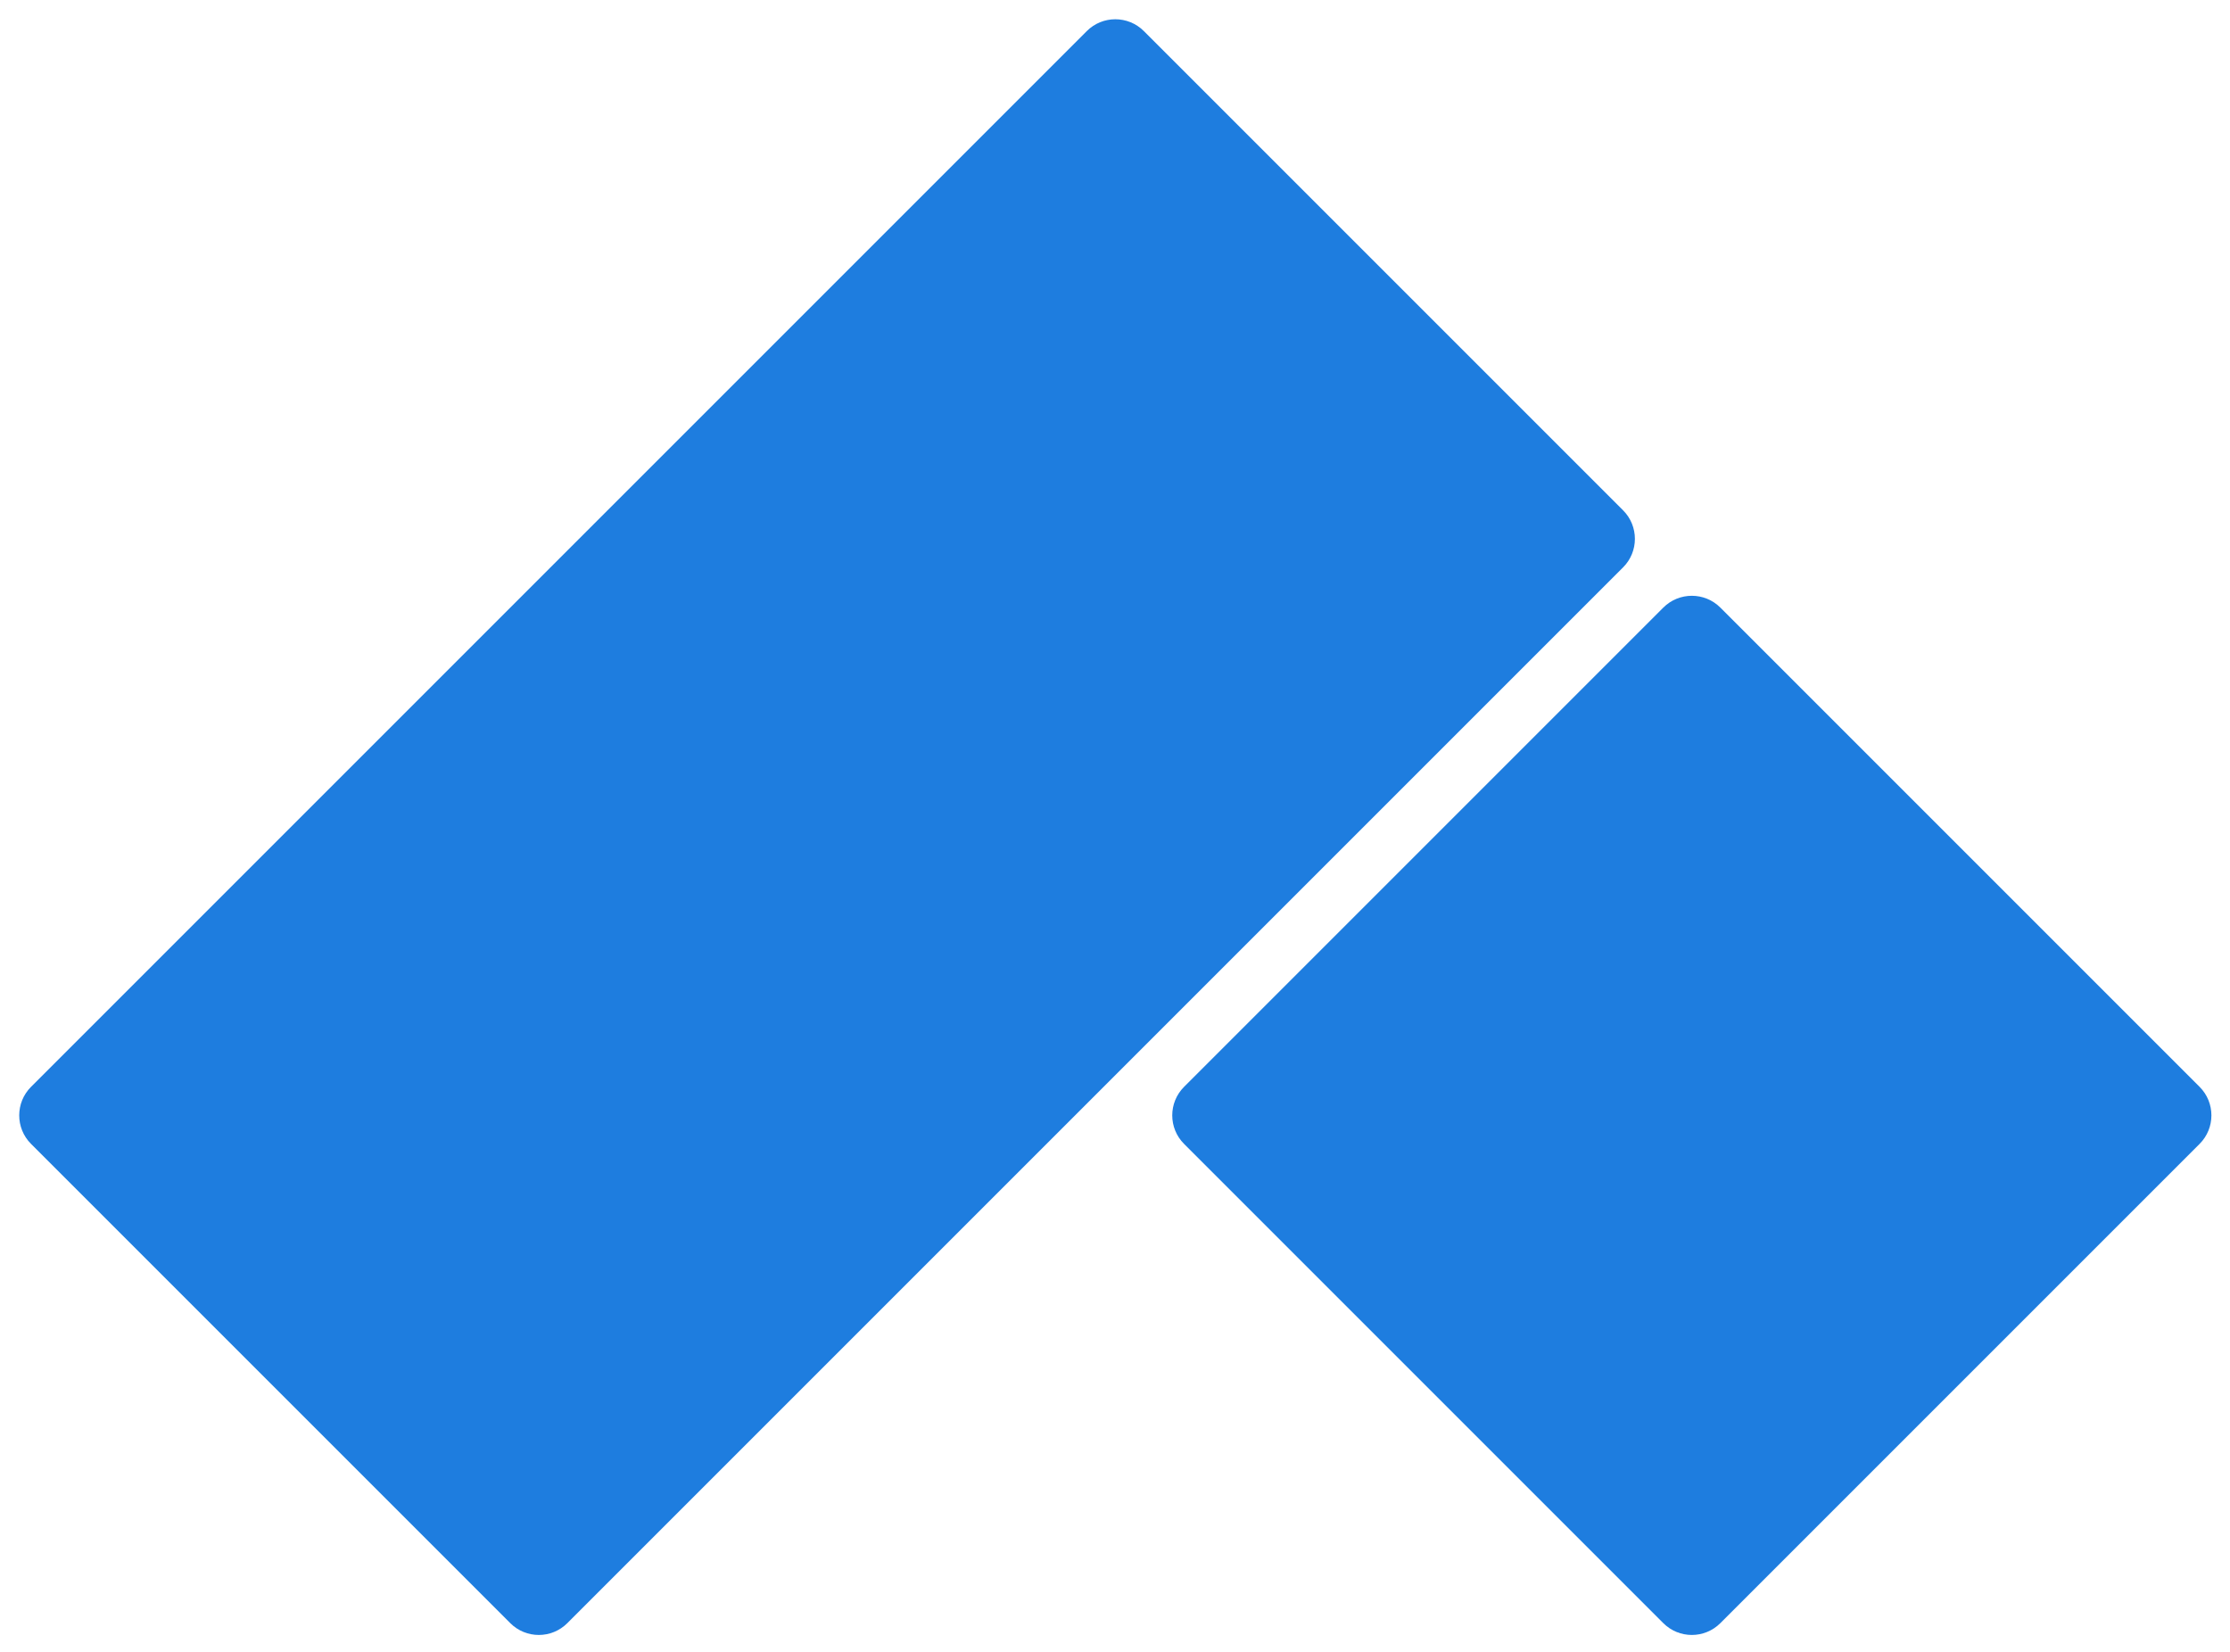
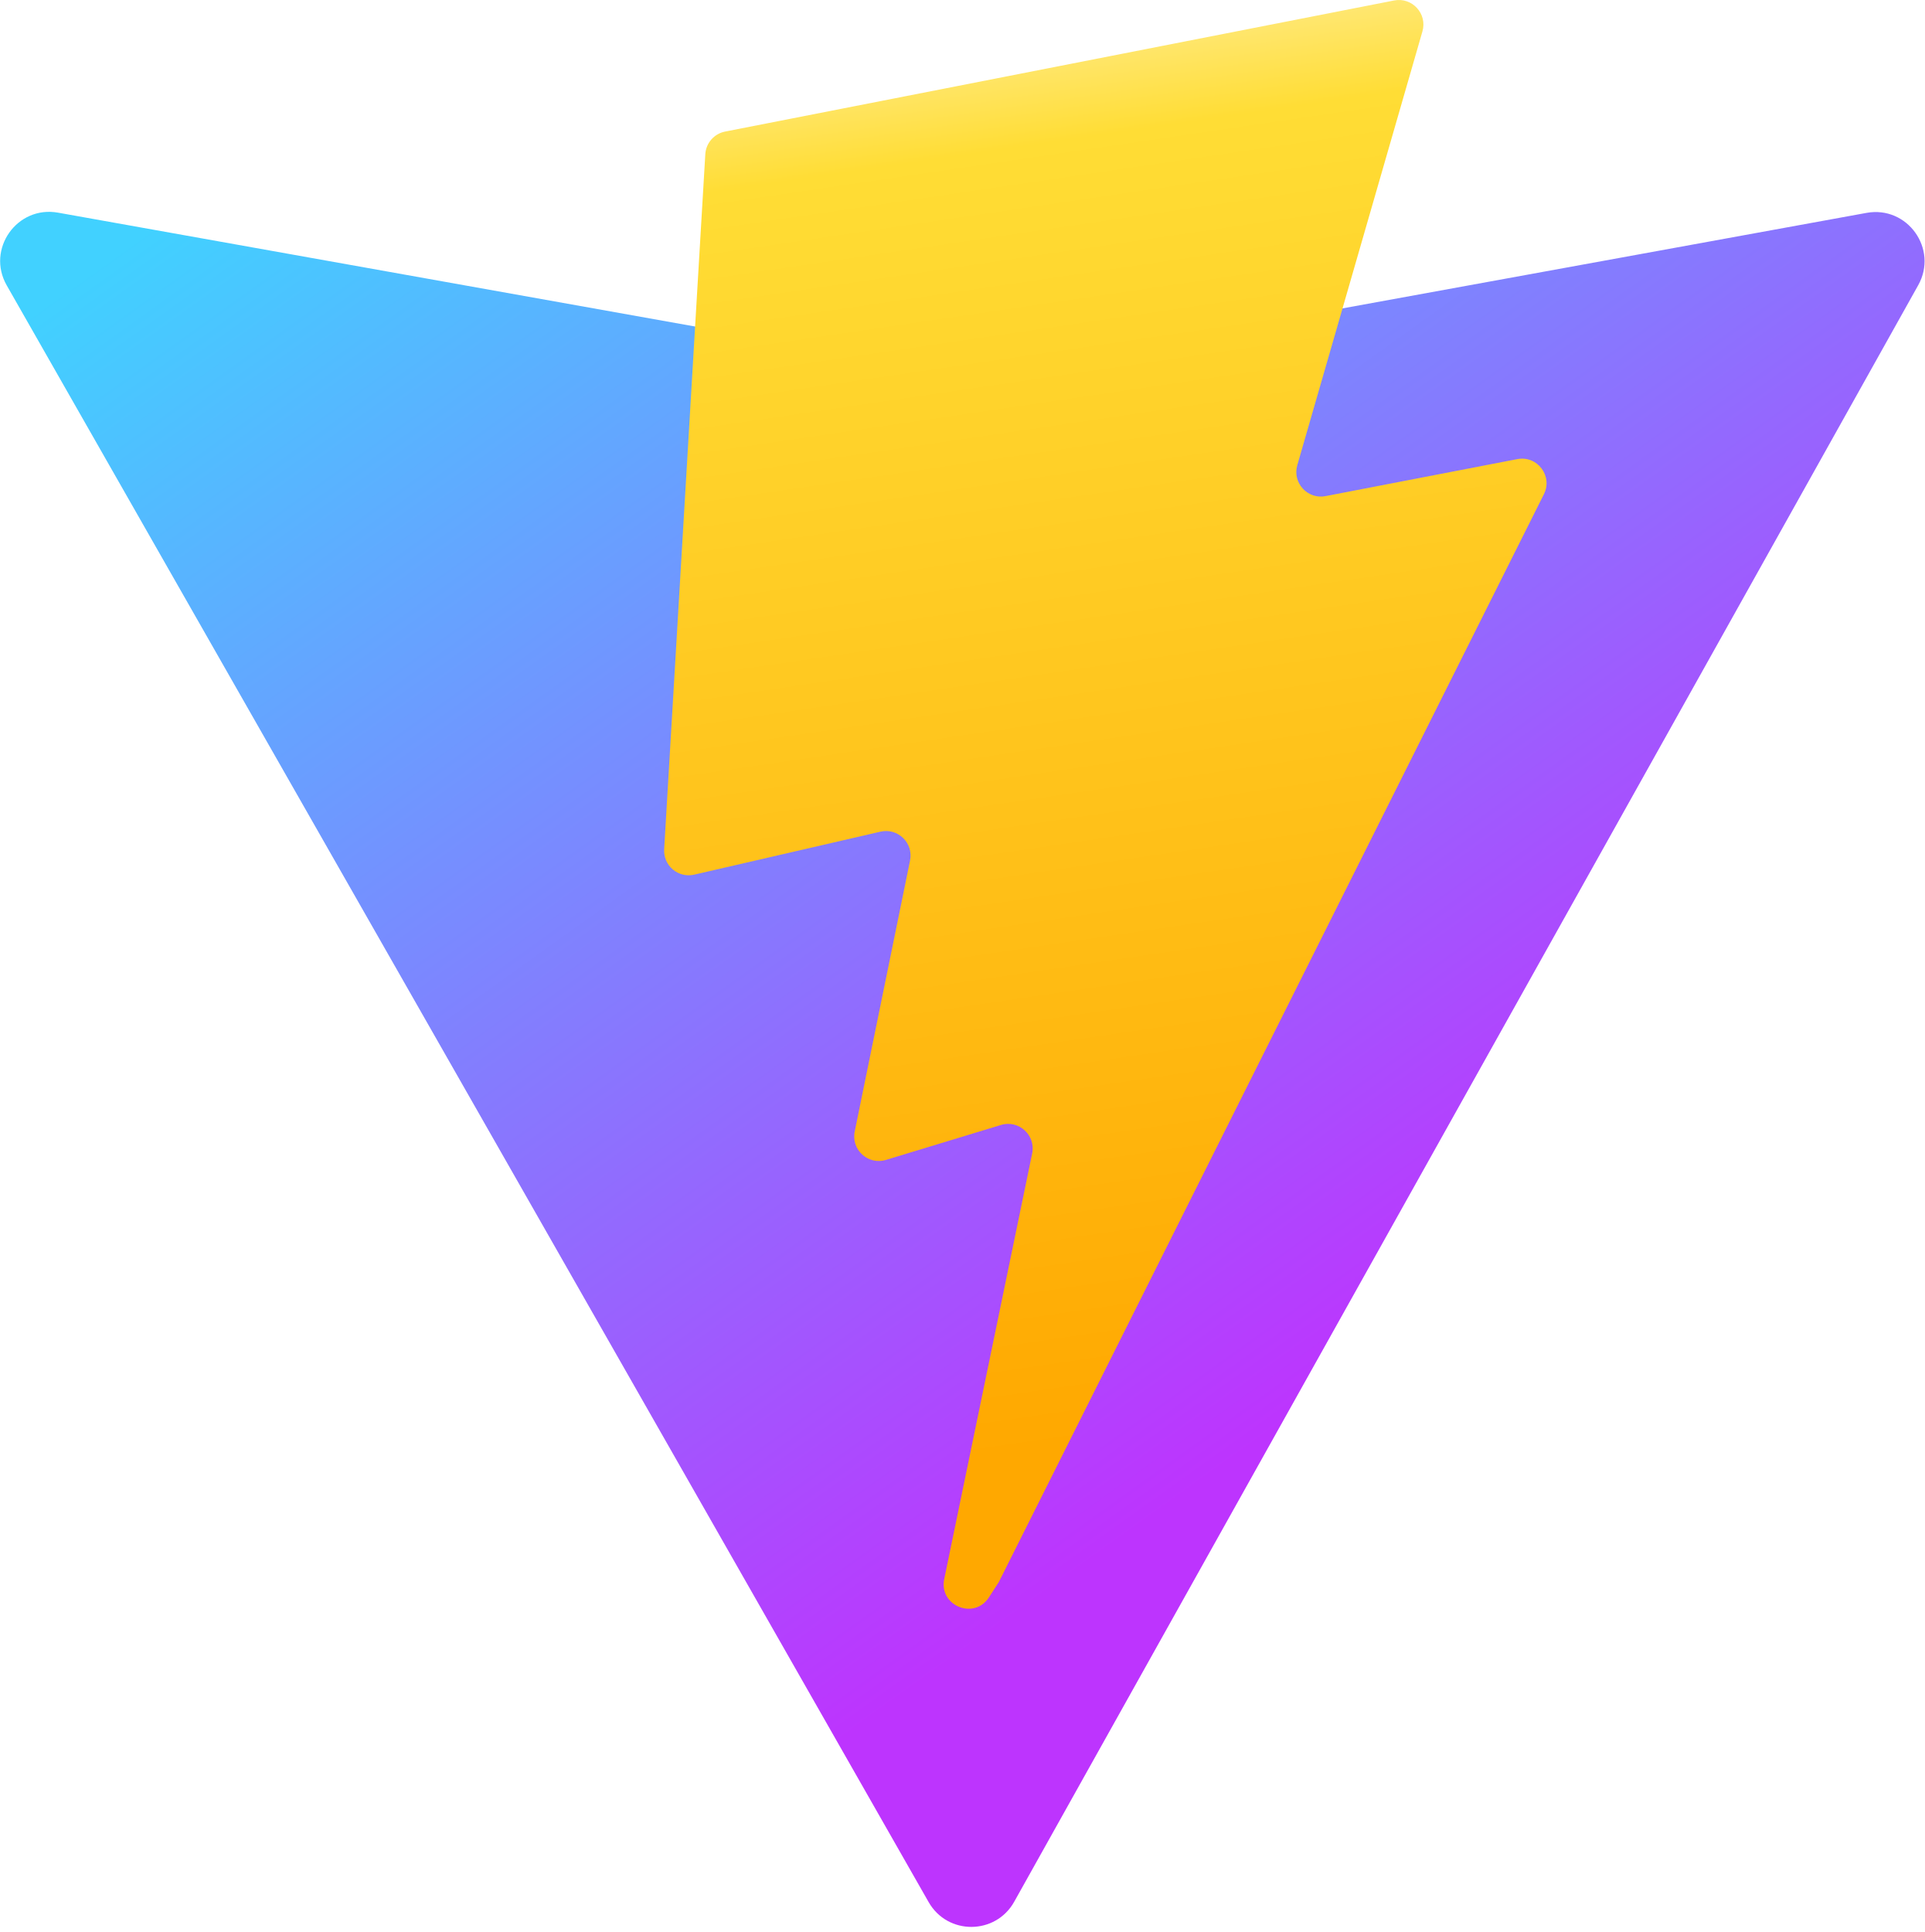
- <svg xmlns="http://www.w3.org/2000/svg" width="829" height="614" viewBox="0 0 829 614" fill="none">
-   <rect x="0.934" y="414.634" width="585.039" height="281.946" rx="15" transform="rotate(-45 0.933594 414.634)" fill="#1E7DDF" />
-   <rect x="429.57" y="414.634" width="281.946" height="281.946" rx="15" transform="rotate(-45 429.57 414.634)" fill="#1E7DDF" />
+ <svg xmlns="http://www.w3.org/2000/svg" aria-hidden="true" role="img" class="iconify iconify--logos" width="31.88" height="32" preserveAspectRatio="xMidYMid meet" viewBox="0 0 256 257">
+   <defs>
+     <linearGradient id="IconifyId1813088fe1fbc01fb466" x1="-.828%" x2="57.636%" y1="7.652%" y2="78.411%">
+       <stop offset="0%" stop-color="#41D1FF" />
+       <stop offset="100%" stop-color="#BD34FE" />
+     </linearGradient>
+     <linearGradient id="IconifyId1813088fe1fbc01fb467" x1="43.376%" x2="50.316%" y1="2.242%" y2="89.03%">
+       <stop offset="0%" stop-color="#FFEA83" />
+       <stop offset="8.333%" stop-color="#FFDD35" />
+       <stop offset="100%" stop-color="#FFA800" />
+     </linearGradient>
+   </defs>
+   <path fill="url(#IconifyId1813088fe1fbc01fb466)" d="M255.153 37.938L134.897 252.976c-2.483 4.44-8.862 4.466-11.382.048L.875 37.958c-2.746-4.814 1.371-10.646 6.827-9.67l120.385 21.517a6.537 6.537 0 0 0 2.322-.004l117.867-21.483c5.438-.991 9.574 4.796 6.877 9.62Z" />
+   <path fill="url(#IconifyId1813088fe1fbc01fb467)" d="M185.432.063L96.44 17.501a3.268 3.268 0 0 0-2.634 3.014l-5.474 92.456a3.268 3.268 0 0 0 3.997 3.378l24.777-5.718c2.318-.535 4.413 1.507 3.936 3.838l-7.361 36.047c-.495 2.426 1.782 4.5 4.151 3.78l15.304-4.649c2.372-.72 4.652 1.36 4.15 3.788l-11.698 56.621c-.732 3.542 3.979 5.473 5.943 2.437l1.313-2.028l72.516-144.72c1.215-2.423-.88-5.186-3.54-4.672l-25.505 4.922c-2.396.462-4.435-1.77-3.759-4.114l16.646-57.705c.677-2.35-1.37-4.583-3.769-4.113Z" />
</svg>
